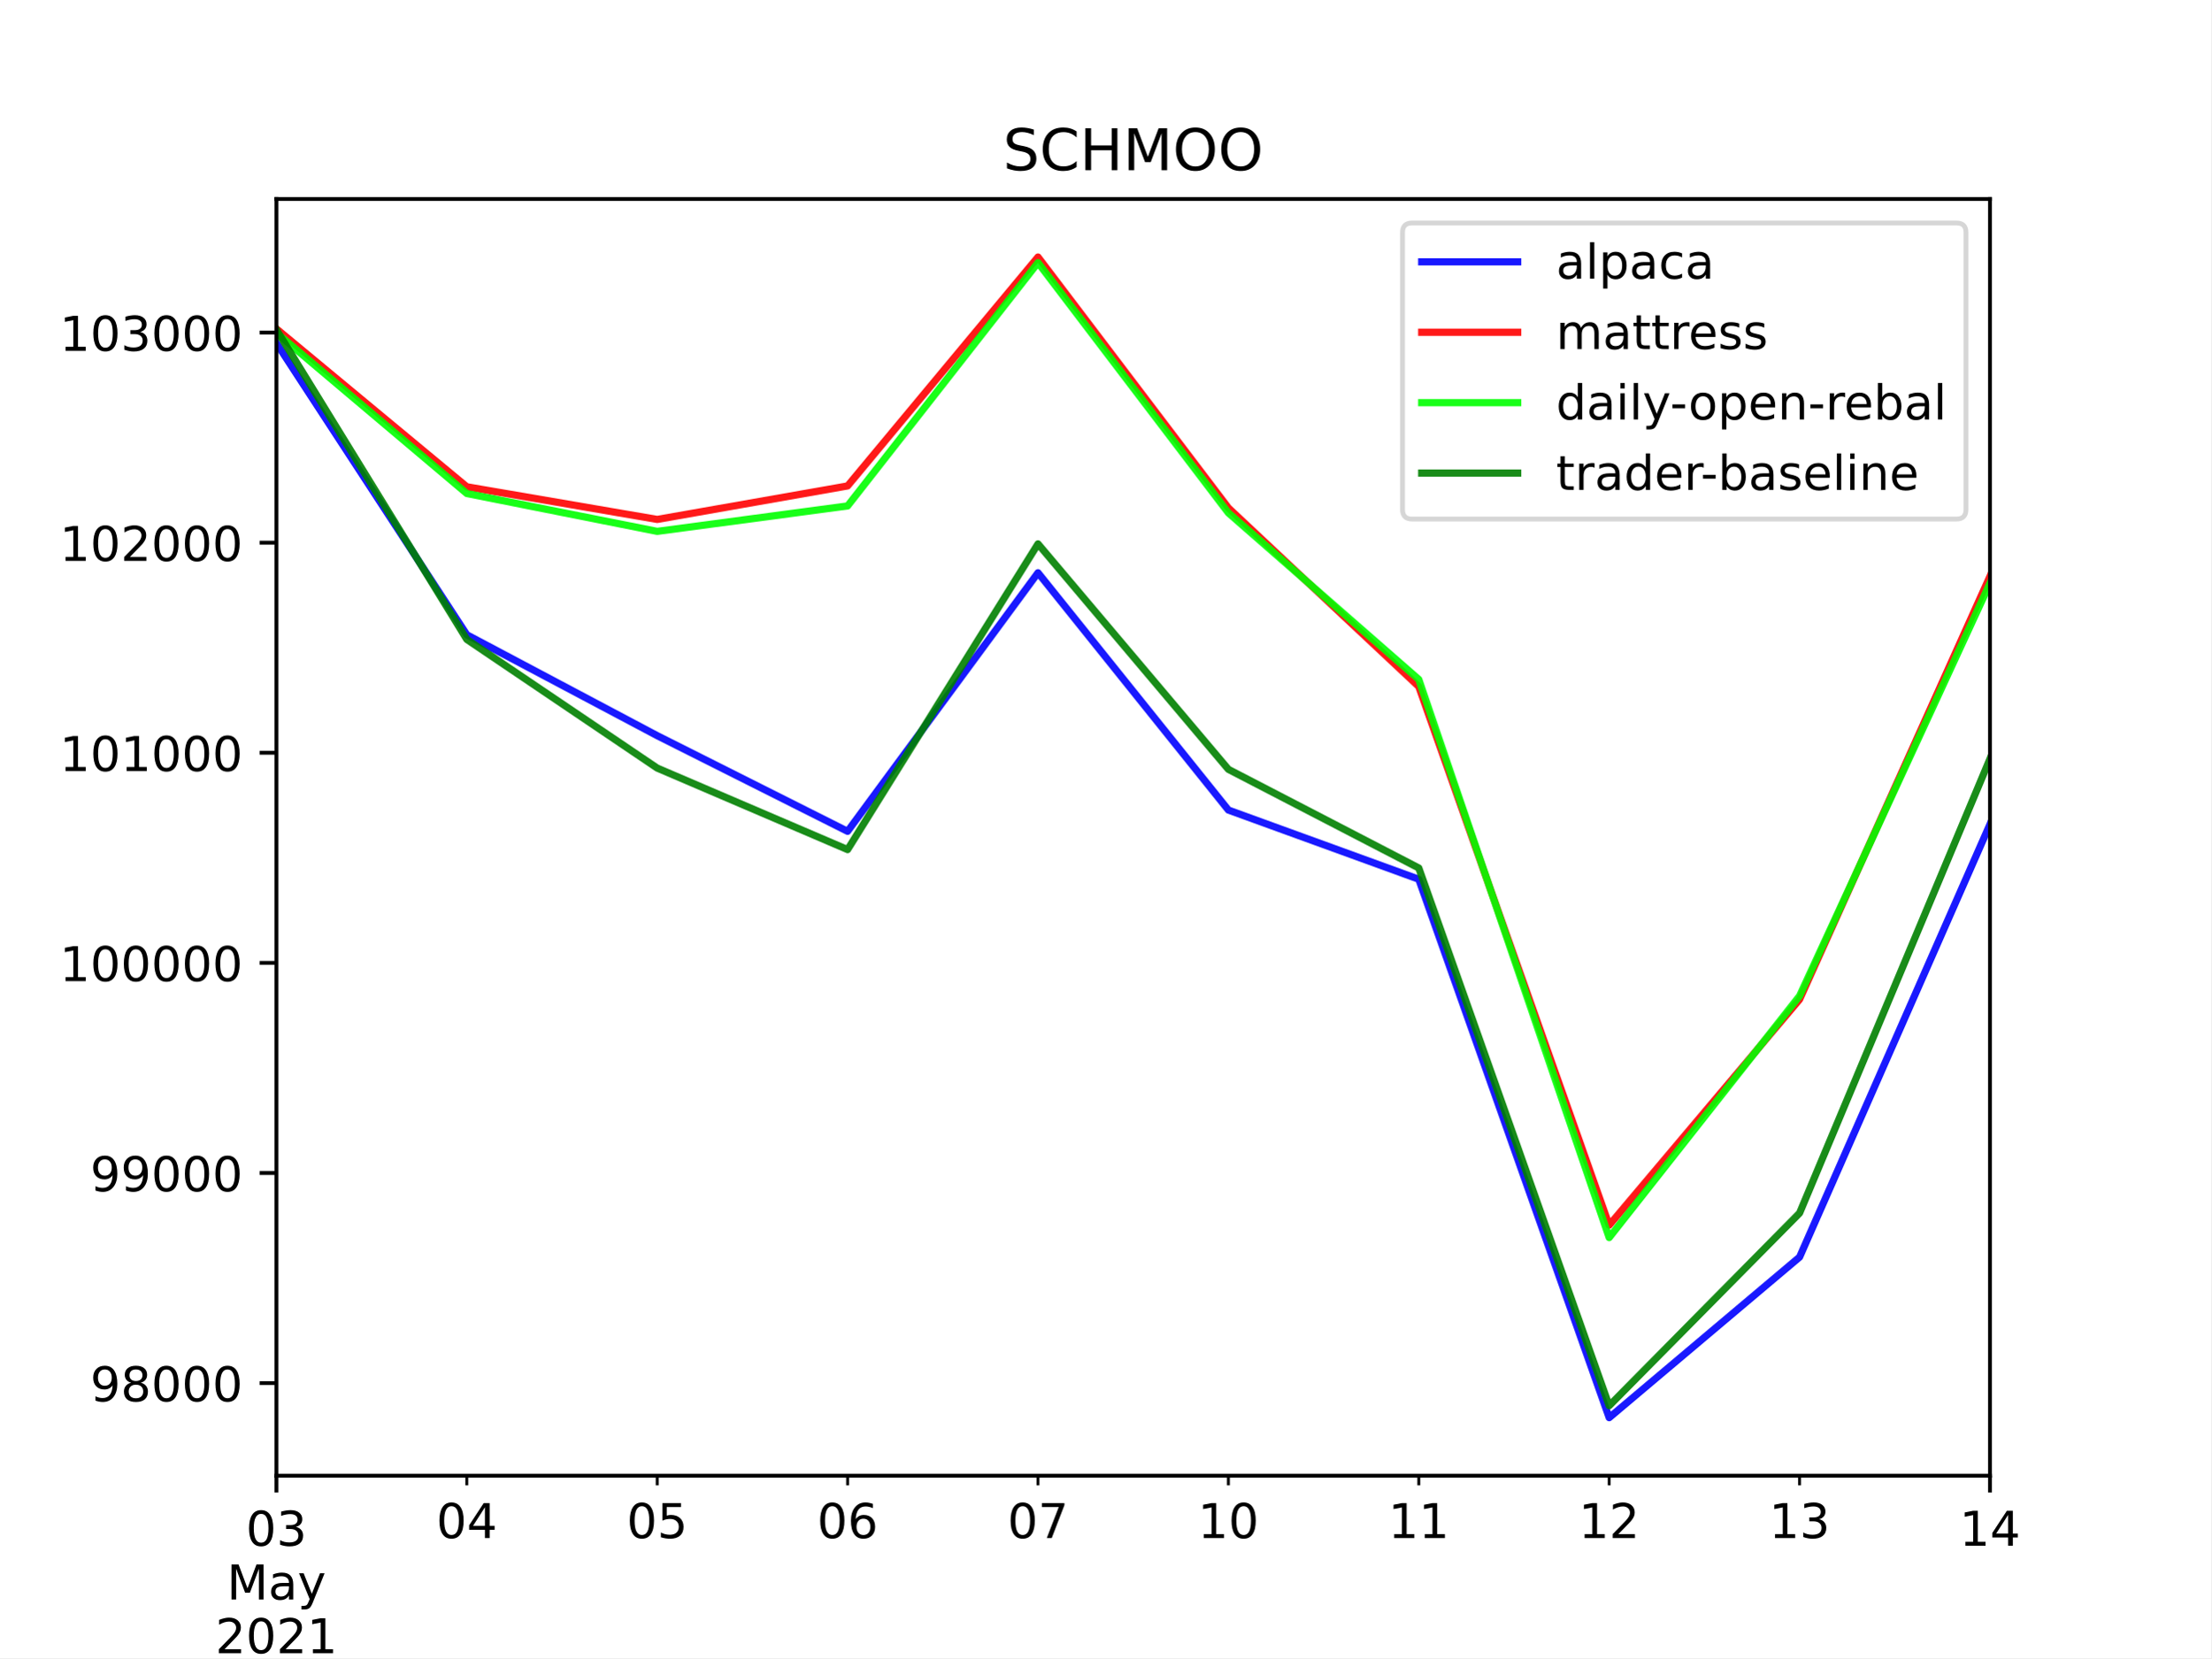
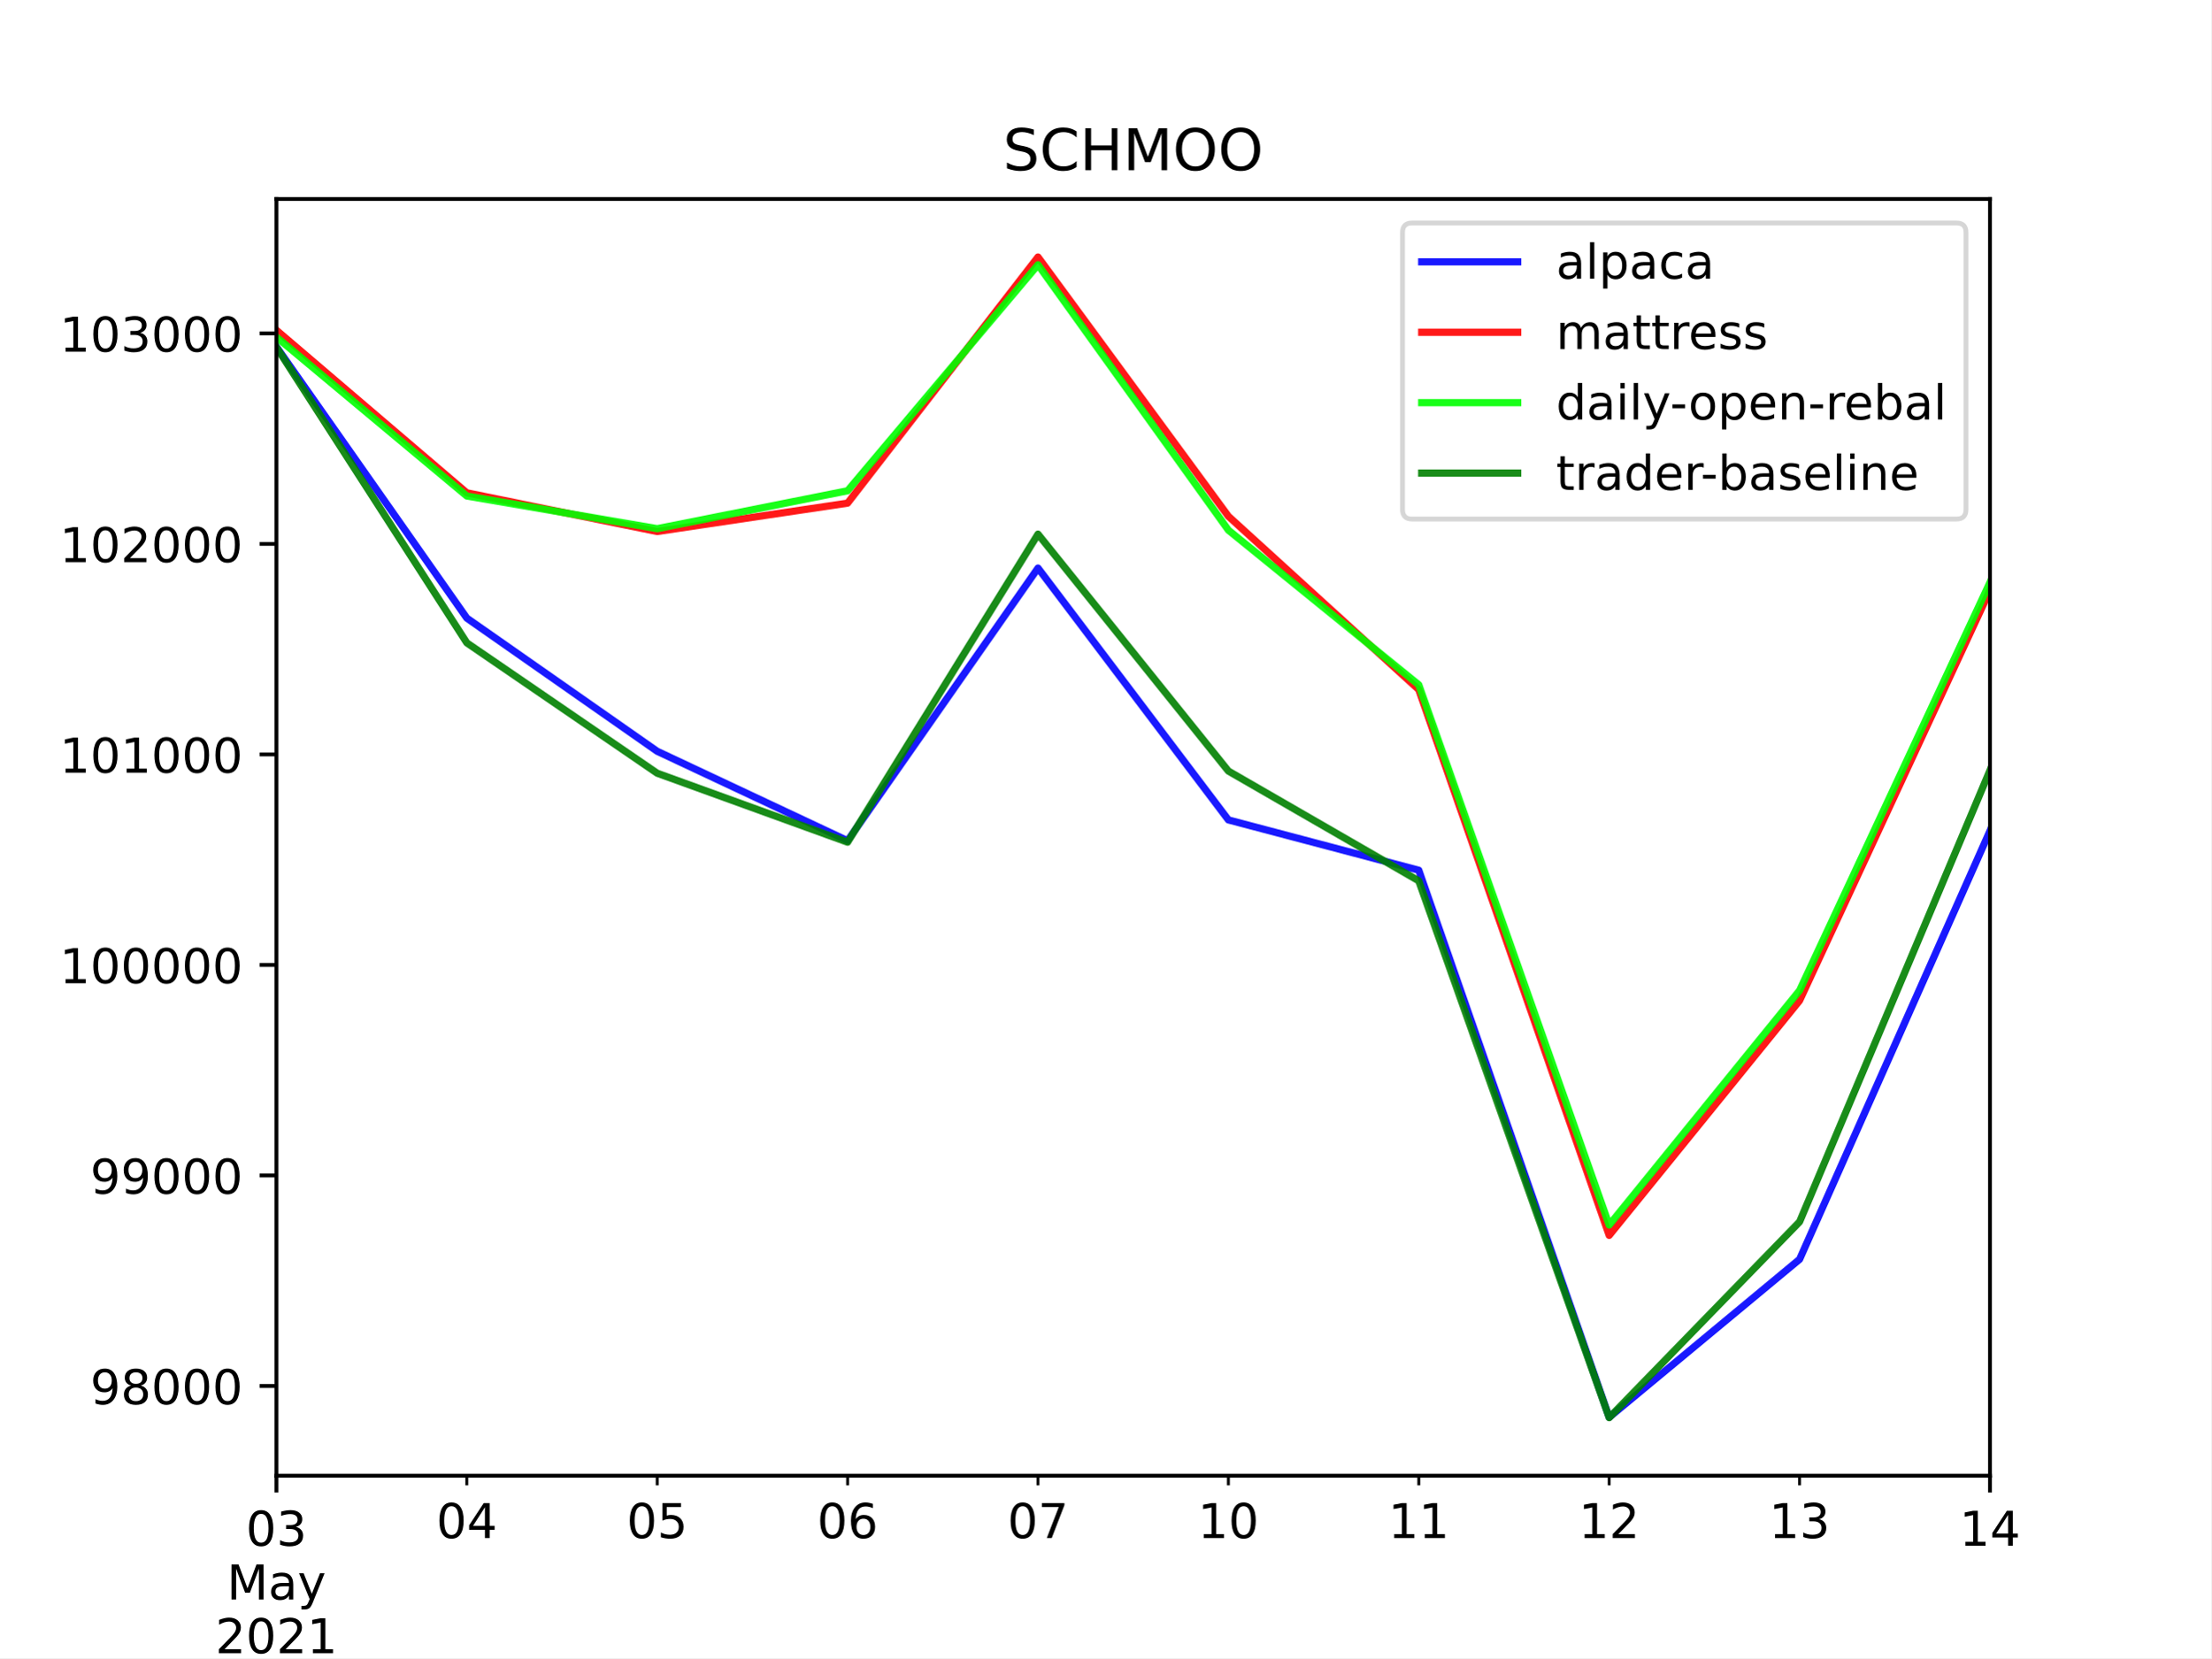
<svg xmlns="http://www.w3.org/2000/svg" xmlns:xlink="http://www.w3.org/1999/xlink" height="345.6pt" version="1.1" viewBox="0 0 460.8 345.6" width="460.8pt">
  <defs>
    <style type="text/css">*{stroke-linecap:butt;stroke-linejoin:round;}</style>
  </defs>
  <g id="figure_1">
    <g id="patch_1">
      <path d="M 0 345.6  L 460.8 345.6  L 460.8 0  L 0 0  z " style="fill:#ffffff;" />
    </g>
    <g id="axes_1">
      <g id="patch_2">
        <path d="M 57.6 307.584  L 414.72 307.584  L 414.72 41.472  L 57.6 41.472  z " style="fill:#ffffff;" />
      </g>
      <g id="matplotlib.axis_1">
        <g id="xtick_1">
          <g id="line2d_1">
            <defs>
-               <path d="M 0 0  L 0 3.5  " id="maf2bbb015e" style="stroke:#000000;stroke-width:0.8;" />
-             </defs>
-             <g>
-               <use style="stroke:#000000;stroke-width:0.8;" x="57.6" xlink:href="#maf2bbb015e" y="307.584" />
+               <path d="M 0 0  L 0 3.5  " id="mf33c299dd8" style="stroke:#000000;stroke-width:0.8;" />
+             </defs>
+             <g>
+               <use style="stroke:#000000;stroke-width:0.8;" x="57.6" xlink:href="#mf33c299dd8" y="307.584" />
            </g>
          </g>
          <g id="text_1">
            <g transform="translate(51.2375 322.1824)scale(0.1 -0.1)">
              <defs>
                <path d="M 2034 4250  Q 1547 4250 1301 3770  Q 1056 3291 1056 2328  Q 1056 1369 1301 889  Q 1547 409 2034 409  Q 2525 409 2770 889  Q 3016 1369 3016 2328  Q 3016 3291 2770 3770  Q 2525 4250 2034 4250  z M 2034 4750  Q 2819 4750 3233 4129  Q 3647 3509 3647 2328  Q 3647 1150 3233 529  Q 2819 -91 2034 -91  Q 1250 -91 836 529  Q 422 1150 422 2328  Q 422 3509 836 4129  Q 1250 4750 2034 4750  z " id="DejaVuSans-30" transform="scale(0.015625)" />
                <path d="M 2597 2516  Q 3050 2419 3304 2112  Q 3559 1806 3559 1356  Q 3559 666 3084 287  Q 2609 -91 1734 -91  Q 1441 -91 1130 -33  Q 819 25 488 141  L 488 750  Q 750 597 1062 519  Q 1375 441 1716 441  Q 2309 441 2620 675  Q 2931 909 2931 1356  Q 2931 1769 2642 2001  Q 2353 2234 1838 2234  L 1294 2234  L 1294 2753  L 1863 2753  Q 2328 2753 2575 2939  Q 2822 3125 2822 3475  Q 2822 3834 2567 4026  Q 2313 4219 1838 4219  Q 1578 4219 1281 4162  Q 984 4106 628 3988  L 628 4550  Q 988 4650 1302 4700  Q 1616 4750 1894 4750  Q 2613 4750 3031 4423  Q 3450 4097 3450 3541  Q 3450 3153 3228 2886  Q 3006 2619 2597 2516  z " id="DejaVuSans-33" transform="scale(0.015625)" />
              </defs>
              <use xlink:href="#DejaVuSans-30" />
              <use x="63.623" xlink:href="#DejaVuSans-33" />
            </g>
            <g transform="translate(47.2625 333.3802)scale(0.1 -0.1)">
              <defs>
                <path d="M 628 4666  L 1569 4666  L 2759 1491  L 3956 4666  L 4897 4666  L 4897 0  L 4281 0  L 4281 4097  L 3078 897  L 2444 897  L 1241 4097  L 1241 0  L 628 0  L 628 4666  z " id="DejaVuSans-4d" transform="scale(0.015625)" />
                <path d="M 2194 1759  Q 1497 1759 1228 1600  Q 959 1441 959 1056  Q 959 750 1161 570  Q 1363 391 1709 391  Q 2188 391 2477 730  Q 2766 1069 2766 1631  L 2766 1759  L 2194 1759  z M 3341 1997  L 3341 0  L 2766 0  L 2766 531  Q 2569 213 2275 61  Q 1981 -91 1556 -91  Q 1019 -91 701 211  Q 384 513 384 1019  Q 384 1609 779 1909  Q 1175 2209 1959 2209  L 2766 2209  L 2766 2266  Q 2766 2663 2505 2880  Q 2244 3097 1772 3097  Q 1472 3097 1187 3025  Q 903 2953 641 2809  L 641 3341  Q 956 3463 1253 3523  Q 1550 3584 1831 3584  Q 2591 3584 2966 3190  Q 3341 2797 3341 1997  z " id="DejaVuSans-61" transform="scale(0.015625)" />
                <path d="M 2059 -325  Q 1816 -950 1584 -1140  Q 1353 -1331 966 -1331  L 506 -1331  L 506 -850  L 844 -850  Q 1081 -850 1212 -737  Q 1344 -625 1503 -206  L 1606 56  L 191 3500  L 800 3500  L 1894 763  L 2988 3500  L 3597 3500  L 2059 -325  z " id="DejaVuSans-79" transform="scale(0.015625)" />
              </defs>
              <use xlink:href="#DejaVuSans-4d" />
              <use x="86.279" xlink:href="#DejaVuSans-61" />
              <use x="147.559" xlink:href="#DejaVuSans-79" />
            </g>
            <g transform="translate(44.875 344.5781)scale(0.1 -0.1)">
              <defs>
                <path d="M 1228 531  L 3431 531  L 3431 0  L 469 0  L 469 531  Q 828 903 1448 1529  Q 2069 2156 2228 2338  Q 2531 2678 2651 2914  Q 2772 3150 2772 3378  Q 2772 3750 2511 3984  Q 2250 4219 1831 4219  Q 1534 4219 1204 4116  Q 875 4013 500 3803  L 500 4441  Q 881 4594 1212 4672  Q 1544 4750 1819 4750  Q 2544 4750 2975 4387  Q 3406 4025 3406 3419  Q 3406 3131 3298 2873  Q 3191 2616 2906 2266  Q 2828 2175 2409 1742  Q 1991 1309 1228 531  z " id="DejaVuSans-32" transform="scale(0.015625)" />
                <path d="M 794 531  L 1825 531  L 1825 4091  L 703 3866  L 703 4441  L 1819 4666  L 2450 4666  L 2450 531  L 3481 531  L 3481 0  L 794 0  L 794 531  z " id="DejaVuSans-31" transform="scale(0.015625)" />
              </defs>
              <use xlink:href="#DejaVuSans-32" />
              <use x="63.623" xlink:href="#DejaVuSans-30" />
              <use x="127.246" xlink:href="#DejaVuSans-32" />
              <use x="190.869" xlink:href="#DejaVuSans-31" />
            </g>
          </g>
        </g>
        <g id="xtick_2">
          <g id="line2d_2">
            <g>
-               <use style="stroke:#000000;stroke-width:0.8;" x="414.72" xlink:href="#maf2bbb015e" y="307.584" />
+               <use style="stroke:#000000;stroke-width:0.8;" x="414.72" xlink:href="#mf33c299dd8" y="307.584" />
            </g>
          </g>
          <g id="text_2">
            <g transform="translate(408.3575 322.1824)scale(0.1 -0.1)">
              <defs>
                <path d="M 2419 4116  L 825 1625  L 2419 1625  L 2419 4116  z M 2253 4666  L 3047 4666  L 3047 1625  L 3713 1625  L 3713 1100  L 3047 1100  L 3047 0  L 2419 0  L 2419 1100  L 313 1100  L 313 1709  L 2253 4666  z " id="DejaVuSans-34" transform="scale(0.015625)" />
              </defs>
              <use xlink:href="#DejaVuSans-31" />
              <use x="63.623" xlink:href="#DejaVuSans-34" />
            </g>
          </g>
        </g>
        <g id="xtick_3">
          <g id="line2d_3">
            <defs>
-               <path d="M 0 0  L 0 2  " id="m13e9497554" style="stroke:#000000;stroke-width:0.6;" />
-             </defs>
-             <g>
-               <use style="stroke:#000000;stroke-width:0.6;" x="97.28" xlink:href="#m13e9497554" y="307.584" />
+               <path d="M 0 0  L 0 2  " id="mf032231413" style="stroke:#000000;stroke-width:0.6;" />
+             </defs>
+             <g>
+               <use style="stroke:#000000;stroke-width:0.6;" x="97.28" xlink:href="#mf032231413" y="307.584" />
            </g>
          </g>
          <g id="text_3">
            <g transform="translate(90.9175 320.5824)scale(0.1 -0.1)">
              <use xlink:href="#DejaVuSans-30" />
              <use x="63.623" xlink:href="#DejaVuSans-34" />
            </g>
          </g>
        </g>
        <g id="xtick_4">
          <g id="line2d_4">
            <g>
-               <use style="stroke:#000000;stroke-width:0.6;" x="136.96" xlink:href="#m13e9497554" y="307.584" />
+               <use style="stroke:#000000;stroke-width:0.6;" x="136.96" xlink:href="#mf032231413" y="307.584" />
            </g>
          </g>
          <g id="text_4">
            <g transform="translate(130.5975 320.5824)scale(0.1 -0.1)">
              <defs>
                <path d="M 691 4666  L 3169 4666  L 3169 4134  L 1269 4134  L 1269 2991  Q 1406 3038 1543 3061  Q 1681 3084 1819 3084  Q 2600 3084 3056 2656  Q 3513 2228 3513 1497  Q 3513 744 3044 326  Q 2575 -91 1722 -91  Q 1428 -91 1123 -41  Q 819 9 494 109  L 494 744  Q 775 591 1075 516  Q 1375 441 1709 441  Q 2250 441 2565 725  Q 2881 1009 2881 1497  Q 2881 1984 2565 2268  Q 2250 2553 1709 2553  Q 1456 2553 1204 2497  Q 953 2441 691 2322  L 691 4666  z " id="DejaVuSans-35" transform="scale(0.015625)" />
              </defs>
              <use xlink:href="#DejaVuSans-30" />
              <use x="63.623" xlink:href="#DejaVuSans-35" />
            </g>
          </g>
        </g>
        <g id="xtick_5">
          <g id="line2d_5">
            <g>
-               <use style="stroke:#000000;stroke-width:0.6;" x="176.64" xlink:href="#m13e9497554" y="307.584" />
+               <use style="stroke:#000000;stroke-width:0.6;" x="176.64" xlink:href="#mf032231413" y="307.584" />
            </g>
          </g>
          <g id="text_5">
            <g transform="translate(170.2775 320.5824)scale(0.1 -0.1)">
              <defs>
                <path d="M 2113 2584  Q 1688 2584 1439 2293  Q 1191 2003 1191 1497  Q 1191 994 1439 701  Q 1688 409 2113 409  Q 2538 409 2786 701  Q 3034 994 3034 1497  Q 3034 2003 2786 2293  Q 2538 2584 2113 2584  z M 3366 4563  L 3366 3988  Q 3128 4100 2886 4159  Q 2644 4219 2406 4219  Q 1781 4219 1451 3797  Q 1122 3375 1075 2522  Q 1259 2794 1537 2939  Q 1816 3084 2150 3084  Q 2853 3084 3261 2657  Q 3669 2231 3669 1497  Q 3669 778 3244 343  Q 2819 -91 2113 -91  Q 1303 -91 875 529  Q 447 1150 447 2328  Q 447 3434 972 4092  Q 1497 4750 2381 4750  Q 2619 4750 2861 4703  Q 3103 4656 3366 4563  z " id="DejaVuSans-36" transform="scale(0.015625)" />
              </defs>
              <use xlink:href="#DejaVuSans-30" />
              <use x="63.623" xlink:href="#DejaVuSans-36" />
            </g>
          </g>
        </g>
        <g id="xtick_6">
          <g id="line2d_6">
            <g>
-               <use style="stroke:#000000;stroke-width:0.6;" x="216.32" xlink:href="#m13e9497554" y="307.584" />
+               <use style="stroke:#000000;stroke-width:0.6;" x="216.32" xlink:href="#mf032231413" y="307.584" />
            </g>
          </g>
          <g id="text_6">
            <g transform="translate(209.9575 320.5824)scale(0.1 -0.1)">
              <defs>
                <path d="M 525 4666  L 3525 4666  L 3525 4397  L 1831 0  L 1172 0  L 2766 4134  L 525 4134  L 525 4666  z " id="DejaVuSans-37" transform="scale(0.015625)" />
              </defs>
              <use xlink:href="#DejaVuSans-30" />
              <use x="63.623" xlink:href="#DejaVuSans-37" />
            </g>
          </g>
        </g>
        <g id="xtick_7">
          <g id="line2d_7">
            <g>
-               <use style="stroke:#000000;stroke-width:0.6;" x="256" xlink:href="#m13e9497554" y="307.584" />
+               <use style="stroke:#000000;stroke-width:0.6;" x="256" xlink:href="#mf032231413" y="307.584" />
            </g>
          </g>
          <g id="text_7">
            <g transform="translate(249.6375 320.5824)scale(0.1 -0.1)">
              <use xlink:href="#DejaVuSans-31" />
              <use x="63.623" xlink:href="#DejaVuSans-30" />
            </g>
          </g>
        </g>
        <g id="xtick_8">
          <g id="line2d_8">
            <g>
-               <use style="stroke:#000000;stroke-width:0.6;" x="295.68" xlink:href="#m13e9497554" y="307.584" />
+               <use style="stroke:#000000;stroke-width:0.6;" x="295.68" xlink:href="#mf032231413" y="307.584" />
            </g>
          </g>
          <g id="text_8">
            <g transform="translate(289.3175 320.5824)scale(0.1 -0.1)">
              <use xlink:href="#DejaVuSans-31" />
              <use x="63.623" xlink:href="#DejaVuSans-31" />
            </g>
          </g>
        </g>
        <g id="xtick_9">
          <g id="line2d_9">
            <g>
-               <use style="stroke:#000000;stroke-width:0.6;" x="335.36" xlink:href="#m13e9497554" y="307.584" />
+               <use style="stroke:#000000;stroke-width:0.6;" x="335.36" xlink:href="#mf032231413" y="307.584" />
            </g>
          </g>
          <g id="text_9">
            <g transform="translate(328.9975 320.5824)scale(0.1 -0.1)">
              <use xlink:href="#DejaVuSans-31" />
              <use x="63.623" xlink:href="#DejaVuSans-32" />
            </g>
          </g>
        </g>
        <g id="xtick_10">
          <g id="line2d_10">
            <g>
-               <use style="stroke:#000000;stroke-width:0.6;" x="375.04" xlink:href="#m13e9497554" y="307.584" />
+               <use style="stroke:#000000;stroke-width:0.6;" x="375.04" xlink:href="#mf032231413" y="307.584" />
            </g>
          </g>
          <g id="text_10">
            <g transform="translate(368.6775 320.5824)scale(0.1 -0.1)">
              <use xlink:href="#DejaVuSans-31" />
              <use x="63.623" xlink:href="#DejaVuSans-33" />
            </g>
          </g>
        </g>
        <g id="text_11">
          <g transform="translate(224.885 358.2562)scale(0.1 -0.1)">
            <defs>
              <path d="M 2906 2969  L 2906 4863  L 3481 4863  L 3481 0  L 2906 0  L 2906 525  Q 2725 213 2448 61  Q 2172 -91 1784 -91  Q 1150 -91 751 415  Q 353 922 353 1747  Q 353 2572 751 3078  Q 1150 3584 1784 3584  Q 2172 3584 2448 3432  Q 2725 3281 2906 2969  z M 947 1747  Q 947 1113 1208 752  Q 1469 391 1925 391  Q 2381 391 2643 752  Q 2906 1113 2906 1747  Q 2906 2381 2643 2742  Q 2381 3103 1925 3103  Q 1469 3103 1208 2742  Q 947 2381 947 1747  z " id="DejaVuSans-64" transform="scale(0.015625)" />
              <path d="M 1172 4494  L 1172 3500  L 2356 3500  L 2356 3053  L 1172 3053  L 1172 1153  Q 1172 725 1289 603  Q 1406 481 1766 481  L 2356 481  L 2356 0  L 1766 0  Q 1100 0 847 248  Q 594 497 594 1153  L 594 3053  L 172 3053  L 172 3500  L 594 3500  L 594 4494  L 1172 4494  z " id="DejaVuSans-74" transform="scale(0.015625)" />
              <path d="M 3597 1894  L 3597 1613  L 953 1613  Q 991 1019 1311 708  Q 1631 397 2203 397  Q 2534 397 2845 478  Q 3156 559 3463 722  L 3463 178  Q 3153 47 2828 -22  Q 2503 -91 2169 -91  Q 1331 -91 842 396  Q 353 884 353 1716  Q 353 2575 817 3079  Q 1281 3584 2069 3584  Q 2775 3584 3186 3129  Q 3597 2675 3597 1894  z M 3022 2063  Q 3016 2534 2758 2815  Q 2500 3097 2075 3097  Q 1594 3097 1305 2825  Q 1016 2553 972 2059  L 3022 2063  z " id="DejaVuSans-65" transform="scale(0.015625)" />
            </defs>
            <use xlink:href="#DejaVuSans-64" />
            <use x="63.477" xlink:href="#DejaVuSans-61" />
            <use x="124.756" xlink:href="#DejaVuSans-74" />
            <use x="163.965" xlink:href="#DejaVuSans-65" />
          </g>
        </g>
      </g>
      <g id="matplotlib.axis_2">
        <g id="ytick_1">
          <g id="line2d_11">
            <defs>
-               <path d="M 0 0  L -3.5 0  " id="m881ac375a2" style="stroke:#000000;stroke-width:0.8;" />
-             </defs>
-             <g>
-               <use style="stroke:#000000;stroke-width:0.8;" x="57.6" xlink:href="#m881ac375a2" y="288.287" />
+               <path d="M 0 0  L -3.5 0  " id="m37cf8584f9" style="stroke:#000000;stroke-width:0.8;" />
+             </defs>
+             <g>
+               <use style="stroke:#000000;stroke-width:0.8;" x="57.6" xlink:href="#m37cf8584f9" y="288.882" />
            </g>
          </g>
          <g id="text_12">
-             <g transform="translate(18.7875 292.0862)scale(0.1 -0.1)">
+             <g transform="translate(18.7875 292.6817)scale(0.1 -0.1)">
              <defs>
                <path d="M 703 97  L 703 672  Q 941 559 1184 500  Q 1428 441 1663 441  Q 2288 441 2617 861  Q 2947 1281 2994 2138  Q 2813 1869 2534 1725  Q 2256 1581 1919 1581  Q 1219 1581 811 2004  Q 403 2428 403 3163  Q 403 3881 828 4315  Q 1253 4750 1959 4750  Q 2769 4750 3195 4129  Q 3622 3509 3622 2328  Q 3622 1225 3098 567  Q 2575 -91 1691 -91  Q 1453 -91 1209 -44  Q 966 3 703 97  z M 1959 2075  Q 2384 2075 2632 2365  Q 2881 2656 2881 3163  Q 2881 3666 2632 3958  Q 2384 4250 1959 4250  Q 1534 4250 1286 3958  Q 1038 3666 1038 3163  Q 1038 2656 1286 2365  Q 1534 2075 1959 2075  z " id="DejaVuSans-39" transform="scale(0.015625)" />
                <path d="M 2034 2216  Q 1584 2216 1326 1975  Q 1069 1734 1069 1313  Q 1069 891 1326 650  Q 1584 409 2034 409  Q 2484 409 2743 651  Q 3003 894 3003 1313  Q 3003 1734 2745 1975  Q 2488 2216 2034 2216  z M 1403 2484  Q 997 2584 770 2862  Q 544 3141 544 3541  Q 544 4100 942 4425  Q 1341 4750 2034 4750  Q 2731 4750 3128 4425  Q 3525 4100 3525 3541  Q 3525 3141 3298 2862  Q 3072 2584 2669 2484  Q 3125 2378 3379 2068  Q 3634 1759 3634 1313  Q 3634 634 3220 271  Q 2806 -91 2034 -91  Q 1263 -91 848 271  Q 434 634 434 1313  Q 434 1759 690 2068  Q 947 2378 1403 2484  z M 1172 3481  Q 1172 3119 1398 2916  Q 1625 2713 2034 2713  Q 2441 2713 2670 2916  Q 2900 3119 2900 3481  Q 2900 3844 2670 4047  Q 2441 4250 2034 4250  Q 1625 4250 1398 4047  Q 1172 3844 1172 3481  z " id="DejaVuSans-38" transform="scale(0.015625)" />
              </defs>
              <use xlink:href="#DejaVuSans-39" />
              <use x="63.623" xlink:href="#DejaVuSans-38" />
              <use x="127.246" xlink:href="#DejaVuSans-30" />
              <use x="190.869" xlink:href="#DejaVuSans-30" />
              <use x="254.492" xlink:href="#DejaVuSans-30" />
            </g>
          </g>
        </g>
        <g id="ytick_2">
          <g id="line2d_12">
            <g>
-               <use style="stroke:#000000;stroke-width:0.8;" x="57.6" xlink:href="#m881ac375a2" y="244.492" />
+               <use style="stroke:#000000;stroke-width:0.8;" x="57.6" xlink:href="#m37cf8584f9" y="245.003" />
            </g>
          </g>
          <g id="text_13">
-             <g transform="translate(18.7875 248.2915)scale(0.1 -0.1)">
+             <g transform="translate(18.7875 248.8023)scale(0.1 -0.1)">
              <use xlink:href="#DejaVuSans-39" />
              <use x="63.623" xlink:href="#DejaVuSans-39" />
              <use x="127.246" xlink:href="#DejaVuSans-30" />
              <use x="190.869" xlink:href="#DejaVuSans-30" />
              <use x="254.492" xlink:href="#DejaVuSans-30" />
            </g>
          </g>
        </g>
        <g id="ytick_3">
          <g id="line2d_13">
            <g>
-               <use style="stroke:#000000;stroke-width:0.8;" x="57.6" xlink:href="#m881ac375a2" y="200.698" />
+               <use style="stroke:#000000;stroke-width:0.8;" x="57.6" xlink:href="#m37cf8584f9" y="201.124" />
            </g>
          </g>
          <g id="text_14">
-             <g transform="translate(12.425 204.4969)scale(0.1 -0.1)">
+             <g transform="translate(12.425 204.9228)scale(0.1 -0.1)">
              <use xlink:href="#DejaVuSans-31" />
              <use x="63.623" xlink:href="#DejaVuSans-30" />
              <use x="127.246" xlink:href="#DejaVuSans-30" />
              <use x="190.869" xlink:href="#DejaVuSans-30" />
              <use x="254.492" xlink:href="#DejaVuSans-30" />
              <use x="318.115" xlink:href="#DejaVuSans-30" />
            </g>
          </g>
        </g>
        <g id="ytick_4">
          <g id="line2d_14">
            <g>
-               <use style="stroke:#000000;stroke-width:0.8;" x="57.6" xlink:href="#m881ac375a2" y="156.903" />
+               <use style="stroke:#000000;stroke-width:0.8;" x="57.6" xlink:href="#m37cf8584f9" y="157.244" />
            </g>
          </g>
          <g id="text_15">
-             <g transform="translate(12.425 160.7022)scale(0.1 -0.1)">
+             <g transform="translate(12.425 161.0434)scale(0.1 -0.1)">
              <use xlink:href="#DejaVuSans-31" />
              <use x="63.623" xlink:href="#DejaVuSans-30" />
              <use x="127.246" xlink:href="#DejaVuSans-31" />
              <use x="190.869" xlink:href="#DejaVuSans-30" />
              <use x="254.492" xlink:href="#DejaVuSans-30" />
              <use x="318.115" xlink:href="#DejaVuSans-30" />
            </g>
          </g>
        </g>
        <g id="ytick_5">
          <g id="line2d_15">
            <g>
-               <use style="stroke:#000000;stroke-width:0.8;" x="57.6" xlink:href="#m881ac375a2" y="113.108" />
+               <use style="stroke:#000000;stroke-width:0.8;" x="57.6" xlink:href="#m37cf8584f9" y="113.365" />
            </g>
          </g>
          <g id="text_16">
-             <g transform="translate(12.425 116.9076)scale(0.1 -0.1)">
+             <g transform="translate(12.425 117.1639)scale(0.1 -0.1)">
              <use xlink:href="#DejaVuSans-31" />
              <use x="63.623" xlink:href="#DejaVuSans-30" />
              <use x="127.246" xlink:href="#DejaVuSans-32" />
              <use x="190.869" xlink:href="#DejaVuSans-30" />
              <use x="254.492" xlink:href="#DejaVuSans-30" />
              <use x="318.115" xlink:href="#DejaVuSans-30" />
            </g>
          </g>
        </g>
        <g id="ytick_6">
          <g id="line2d_16">
            <g>
-               <use style="stroke:#000000;stroke-width:0.8;" x="57.6" xlink:href="#m881ac375a2" y="69.314" />
+               <use style="stroke:#000000;stroke-width:0.8;" x="57.6" xlink:href="#m37cf8584f9" y="69.485" />
            </g>
          </g>
          <g id="text_17">
-             <g transform="translate(12.425 73.11294)scale(0.1 -0.1)">
+             <g transform="translate(12.425 73.2845)scale(0.1 -0.1)">
              <use xlink:href="#DejaVuSans-31" />
              <use x="63.623" xlink:href="#DejaVuSans-30" />
              <use x="127.246" xlink:href="#DejaVuSans-33" />
              <use x="190.869" xlink:href="#DejaVuSans-30" />
              <use x="254.492" xlink:href="#DejaVuSans-30" />
              <use x="318.115" xlink:href="#DejaVuSans-30" />
            </g>
          </g>
        </g>
      </g>
      <g id="line2d_17">
-         <path clip-path="url(#p6e92c9f55b)" d="M 57.6 71.513  L 97.28 132.299  L 136.96 153.334  L 176.64 173.273  L 216.32 119.377  L 256 168.841  L 295.68 183.26  L 335.36 295.488  L 375.04 262.019  L 414.72 171.808  " style="fill:none;stroke:#0000ff;stroke-linecap:square;stroke-opacity:0.9;stroke-width:1.5;" />
+         <path clip-path="url(#p03900409f8)" d="M 57.6 72.283  L 97.28 128.832  L 136.96 156.587  L 176.64 175.228  L 216.32 118.398  L 256 170.895  L 295.68 181.383  L 335.36 295.416  L 375.04 262.481  L 414.72 173.178  " style="fill:none;stroke:#0000ff;stroke-linecap:square;stroke-opacity:0.9;stroke-width:1.5;" />
      </g>
      <g id="line2d_18">
-         <path clip-path="url(#p6e92c9f55b)" d="M 57.6 68.528  L 97.28 101.454  L 136.96 108.264  L 176.64 101.28  L 216.32 53.568  L 256 105.865  L 295.68 143.099  L 335.36 255.372  L 375.04 208.313  L 414.72 120.113  " style="fill:none;stroke:#ff0000;stroke-linecap:square;stroke-opacity:0.9;stroke-width:1.5;" />
+         <path clip-path="url(#p03900409f8)" d="M 57.6 68.822  L 97.28 102.711  L 136.96 110.783  L 176.64 104.867  L 216.32 53.568  L 256 107.606  L 295.68 143.738  L 335.36 257.493  L 375.04 208.556  L 414.72 123.037  " style="fill:none;stroke:#ff0000;stroke-linecap:square;stroke-opacity:0.9;stroke-width:1.5;" />
      </g>
      <g id="line2d_19">
-         <path clip-path="url(#p6e92c9f55b)" d="M 57.6 69.358  L 97.28 102.858  L 136.96 110.751  L 176.64 105.45  L 216.32 54.744  L 256 106.901  L 295.68 141.615  L 335.36 257.958  L 375.04 207.584  L 414.72 121.569  " style="fill:none;stroke:#00ff00;stroke-linecap:square;stroke-opacity:0.9;stroke-width:1.5;" />
+         <path clip-path="url(#p03900409f8)" d="M 57.6 70.253  L 97.28 103.382  L 136.96 110.185  L 176.64 102.288  L 216.32 55.184  L 256 110.5  L 295.68 142.736  L 335.36 255.337  L 375.04 206.449  L 414.72 121.392  " style="fill:none;stroke:#00ff00;stroke-linecap:square;stroke-opacity:0.9;stroke-width:1.5;" />
      </g>
      <g id="line2d_20">
-         <path clip-path="url(#p6e92c9f55b)" d="M 57.6 68.718  L 97.28 133.274  L 136.96 160.088  L 176.64 177.082  L 216.32 113.359  L 256 160.353  L 295.68 180.919  L 335.36 293  L 375.04 252.843  L 414.72 158.159  " style="fill:none;stroke:#008000;stroke-linecap:square;stroke-opacity:0.9;stroke-width:1.5;" />
+         <path clip-path="url(#p03900409f8)" d="M 57.6 72.359  L 97.28 133.986  L 136.96 161.162  L 176.64 175.539  L 216.32 111.329  L 256 160.713  L 295.68 183.598  L 335.36 295.488  L 375.04 254.664  L 414.72 160.567  " style="fill:none;stroke:#008000;stroke-linecap:square;stroke-opacity:0.9;stroke-width:1.5;" />
      </g>
      <g id="patch_3">
        <path d="M 57.6 307.584  L 57.6 41.472  " style="fill:none;stroke:#000000;stroke-linecap:square;stroke-linejoin:miter;stroke-width:0.8;" />
      </g>
      <g id="patch_4">
        <path d="M 414.72 307.584  L 414.72 41.472  " style="fill:none;stroke:#000000;stroke-linecap:square;stroke-linejoin:miter;stroke-width:0.8;" />
      </g>
      <g id="patch_5">
        <path d="M 57.6 307.584  L 414.72 307.584  " style="fill:none;stroke:#000000;stroke-linecap:square;stroke-linejoin:miter;stroke-width:0.8;" />
      </g>
      <g id="patch_6">
        <path d="M 57.6 41.472  L 414.72 41.472  " style="fill:none;stroke:#000000;stroke-linecap:square;stroke-linejoin:miter;stroke-width:0.8;" />
      </g>
      <g id="text_18">
        <g transform="translate(209.0259 35.472)scale(0.12 -0.12)">
          <defs>
            <path d="M 3425 4513  L 3425 3897  Q 3066 4069 2747 4153  Q 2428 4238 2131 4238  Q 1616 4238 1336 4038  Q 1056 3838 1056 3469  Q 1056 3159 1242 3001  Q 1428 2844 1947 2747  L 2328 2669  Q 3034 2534 3370 2195  Q 3706 1856 3706 1288  Q 3706 609 3251 259  Q 2797 -91 1919 -91  Q 1588 -91 1214 -16  Q 841 59 441 206  L 441 856  Q 825 641 1194 531  Q 1563 422 1919 422  Q 2459 422 2753 634  Q 3047 847 3047 1241  Q 3047 1584 2836 1778  Q 2625 1972 2144 2069  L 1759 2144  Q 1053 2284 737 2584  Q 422 2884 422 3419  Q 422 4038 858 4394  Q 1294 4750 2059 4750  Q 2388 4750 2728 4690  Q 3069 4631 3425 4513  z " id="DejaVuSans-53" transform="scale(0.015625)" />
            <path d="M 4122 4306  L 4122 3641  Q 3803 3938 3442 4084  Q 3081 4231 2675 4231  Q 1875 4231 1450 3742  Q 1025 3253 1025 2328  Q 1025 1406 1450 917  Q 1875 428 2675 428  Q 3081 428 3442 575  Q 3803 722 4122 1019  L 4122 359  Q 3791 134 3420 21  Q 3050 -91 2638 -91  Q 1578 -91 968 557  Q 359 1206 359 2328  Q 359 3453 968 4101  Q 1578 4750 2638 4750  Q 3056 4750 3426 4639  Q 3797 4528 4122 4306  z " id="DejaVuSans-43" transform="scale(0.015625)" />
            <path d="M 628 4666  L 1259 4666  L 1259 2753  L 3553 2753  L 3553 4666  L 4184 4666  L 4184 0  L 3553 0  L 3553 2222  L 1259 2222  L 1259 0  L 628 0  L 628 4666  z " id="DejaVuSans-48" transform="scale(0.015625)" />
            <path d="M 2522 4238  Q 1834 4238 1429 3725  Q 1025 3213 1025 2328  Q 1025 1447 1429 934  Q 1834 422 2522 422  Q 3209 422 3611 934  Q 4013 1447 4013 2328  Q 4013 3213 3611 3725  Q 3209 4238 2522 4238  z M 2522 4750  Q 3503 4750 4090 4092  Q 4678 3434 4678 2328  Q 4678 1225 4090 567  Q 3503 -91 2522 -91  Q 1538 -91 948 565  Q 359 1222 359 2328  Q 359 3434 948 4092  Q 1538 4750 2522 4750  z " id="DejaVuSans-4f" transform="scale(0.015625)" />
          </defs>
          <use xlink:href="#DejaVuSans-53" />
          <use x="63.477" xlink:href="#DejaVuSans-43" />
          <use x="133.301" xlink:href="#DejaVuSans-48" />
          <use x="208.496" xlink:href="#DejaVuSans-4d" />
          <use x="294.775" xlink:href="#DejaVuSans-4f" />
          <use x="373.486" xlink:href="#DejaVuSans-4f" />
        </g>
      </g>
      <g id="legend_1">
        <g id="patch_7">
          <path d="M 294.289 108.184  L 407.72 108.184  Q 409.72 108.184 409.72 106.184  L 409.72 48.472  Q 409.72 46.472 407.72 46.472  L 294.289 46.472  Q 292.289 46.472 292.289 48.472  L 292.289 106.184  Q 292.289 108.184 294.289 108.184  z " style="fill:#ffffff;opacity:0.8;stroke:#cccccc;stroke-linejoin:miter;" />
        </g>
        <g id="line2d_21">
          <path d="M 296.289 54.57  L 316.289 54.57  " style="fill:none;stroke:#0000ff;stroke-linecap:square;stroke-opacity:0.9;stroke-width:1.5;" />
        </g>
        <g id="line2d_22" />
        <g id="text_19">
          <g transform="translate(324.2887 58.07044)scale(0.1 -0.1)">
            <defs>
              <path d="M 603 4863  L 1178 4863  L 1178 0  L 603 0  L 603 4863  z " id="DejaVuSans-6c" transform="scale(0.015625)" />
              <path d="M 1159 525  L 1159 -1331  L 581 -1331  L 581 3500  L 1159 3500  L 1159 2969  Q 1341 3281 1617 3432  Q 1894 3584 2278 3584  Q 2916 3584 3314 3078  Q 3713 2572 3713 1747  Q 3713 922 3314 415  Q 2916 -91 2278 -91  Q 1894 -91 1617 61  Q 1341 213 1159 525  z M 3116 1747  Q 3116 2381 2855 2742  Q 2594 3103 2138 3103  Q 1681 3103 1420 2742  Q 1159 2381 1159 1747  Q 1159 1113 1420 752  Q 1681 391 2138 391  Q 2594 391 2855 752  Q 3116 1113 3116 1747  z " id="DejaVuSans-70" transform="scale(0.015625)" />
              <path d="M 3122 3366  L 3122 2828  Q 2878 2963 2633 3030  Q 2388 3097 2138 3097  Q 1578 3097 1268 2742  Q 959 2388 959 1747  Q 959 1106 1268 751  Q 1578 397 2138 397  Q 2388 397 2633 464  Q 2878 531 3122 666  L 3122 134  Q 2881 22 2623 -34  Q 2366 -91 2075 -91  Q 1284 -91 818 406  Q 353 903 353 1747  Q 353 2603 823 3093  Q 1294 3584 2113 3584  Q 2378 3584 2631 3529  Q 2884 3475 3122 3366  z " id="DejaVuSans-63" transform="scale(0.015625)" />
            </defs>
            <use xlink:href="#DejaVuSans-61" />
            <use x="61.279" xlink:href="#DejaVuSans-6c" />
            <use x="89.062" xlink:href="#DejaVuSans-70" />
            <use x="152.539" xlink:href="#DejaVuSans-61" />
            <use x="213.818" xlink:href="#DejaVuSans-63" />
            <use x="268.799" xlink:href="#DejaVuSans-61" />
          </g>
        </g>
        <g id="line2d_23">
          <path d="M 296.289 69.249  L 316.289 69.249  " style="fill:none;stroke:#ff0000;stroke-linecap:square;stroke-opacity:0.9;stroke-width:1.5;" />
        </g>
        <g id="line2d_24" />
        <g id="text_20">
          <g transform="translate(324.2887 72.74856)scale(0.1 -0.1)">
            <defs>
              <path d="M 3328 2828  Q 3544 3216 3844 3400  Q 4144 3584 4550 3584  Q 5097 3584 5394 3201  Q 5691 2819 5691 2113  L 5691 0  L 5113 0  L 5113 2094  Q 5113 2597 4934 2840  Q 4756 3084 4391 3084  Q 3944 3084 3684 2787  Q 3425 2491 3425 1978  L 3425 0  L 2847 0  L 2847 2094  Q 2847 2600 2669 2842  Q 2491 3084 2119 3084  Q 1678 3084 1418 2786  Q 1159 2488 1159 1978  L 1159 0  L 581 0  L 581 3500  L 1159 3500  L 1159 2956  Q 1356 3278 1631 3431  Q 1906 3584 2284 3584  Q 2666 3584 2933 3390  Q 3200 3197 3328 2828  z " id="DejaVuSans-6d" transform="scale(0.015625)" />
              <path d="M 2631 2963  Q 2534 3019 2420 3045  Q 2306 3072 2169 3072  Q 1681 3072 1420 2755  Q 1159 2438 1159 1844  L 1159 0  L 581 0  L 581 3500  L 1159 3500  L 1159 2956  Q 1341 3275 1631 3429  Q 1922 3584 2338 3584  Q 2397 3584 2469 3576  Q 2541 3569 2628 3553  L 2631 2963  z " id="DejaVuSans-72" transform="scale(0.015625)" />
              <path d="M 2834 3397  L 2834 2853  Q 2591 2978 2328 3040  Q 2066 3103 1784 3103  Q 1356 3103 1142 2972  Q 928 2841 928 2578  Q 928 2378 1081 2264  Q 1234 2150 1697 2047  L 1894 2003  Q 2506 1872 2764 1633  Q 3022 1394 3022 966  Q 3022 478 2636 193  Q 2250 -91 1575 -91  Q 1294 -91 989 -36  Q 684 19 347 128  L 347 722  Q 666 556 975 473  Q 1284 391 1588 391  Q 1994 391 2212 530  Q 2431 669 2431 922  Q 2431 1156 2273 1281  Q 2116 1406 1581 1522  L 1381 1569  Q 847 1681 609 1914  Q 372 2147 372 2553  Q 372 3047 722 3315  Q 1072 3584 1716 3584  Q 2034 3584 2315 3537  Q 2597 3491 2834 3397  z " id="DejaVuSans-73" transform="scale(0.015625)" />
            </defs>
            <use xlink:href="#DejaVuSans-6d" />
            <use x="97.412" xlink:href="#DejaVuSans-61" />
            <use x="158.691" xlink:href="#DejaVuSans-74" />
            <use x="197.9" xlink:href="#DejaVuSans-74" />
            <use x="237.109" xlink:href="#DejaVuSans-72" />
            <use x="275.973" xlink:href="#DejaVuSans-65" />
            <use x="337.496" xlink:href="#DejaVuSans-73" />
            <use x="389.596" xlink:href="#DejaVuSans-73" />
          </g>
        </g>
        <g id="line2d_25">
          <path d="M 296.289 83.927  L 316.289 83.927  " style="fill:none;stroke:#00ff00;stroke-linecap:square;stroke-opacity:0.9;stroke-width:1.5;" />
        </g>
        <g id="line2d_26" />
        <g id="text_21">
          <g transform="translate(324.2887 87.42669)scale(0.1 -0.1)">
            <defs>
              <path d="M 603 3500  L 1178 3500  L 1178 0  L 603 0  L 603 3500  z M 603 4863  L 1178 4863  L 1178 4134  L 603 4134  L 603 4863  z " id="DejaVuSans-69" transform="scale(0.015625)" />
              <path d="M 313 2009  L 1997 2009  L 1997 1497  L 313 1497  L 313 2009  z " id="DejaVuSans-2d" transform="scale(0.015625)" />
              <path d="M 1959 3097  Q 1497 3097 1228 2736  Q 959 2375 959 1747  Q 959 1119 1226 758  Q 1494 397 1959 397  Q 2419 397 2687 759  Q 2956 1122 2956 1747  Q 2956 2369 2687 2733  Q 2419 3097 1959 3097  z M 1959 3584  Q 2709 3584 3137 3096  Q 3566 2609 3566 1747  Q 3566 888 3137 398  Q 2709 -91 1959 -91  Q 1206 -91 779 398  Q 353 888 353 1747  Q 353 2609 779 3096  Q 1206 3584 1959 3584  z " id="DejaVuSans-6f" transform="scale(0.015625)" />
              <path d="M 3513 2113  L 3513 0  L 2938 0  L 2938 2094  Q 2938 2591 2744 2837  Q 2550 3084 2163 3084  Q 1697 3084 1428 2787  Q 1159 2491 1159 1978  L 1159 0  L 581 0  L 581 3500  L 1159 3500  L 1159 2956  Q 1366 3272 1645 3428  Q 1925 3584 2291 3584  Q 2894 3584 3203 3211  Q 3513 2838 3513 2113  z " id="DejaVuSans-6e" transform="scale(0.015625)" />
              <path d="M 3116 1747  Q 3116 2381 2855 2742  Q 2594 3103 2138 3103  Q 1681 3103 1420 2742  Q 1159 2381 1159 1747  Q 1159 1113 1420 752  Q 1681 391 2138 391  Q 2594 391 2855 752  Q 3116 1113 3116 1747  z M 1159 2969  Q 1341 3281 1617 3432  Q 1894 3584 2278 3584  Q 2916 3584 3314 3078  Q 3713 2572 3713 1747  Q 3713 922 3314 415  Q 2916 -91 2278 -91  Q 1894 -91 1617 61  Q 1341 213 1159 525  L 1159 0  L 581 0  L 581 4863  L 1159 4863  L 1159 2969  z " id="DejaVuSans-62" transform="scale(0.015625)" />
            </defs>
            <use xlink:href="#DejaVuSans-64" />
            <use x="63.477" xlink:href="#DejaVuSans-61" />
            <use x="124.756" xlink:href="#DejaVuSans-69" />
            <use x="152.539" xlink:href="#DejaVuSans-6c" />
            <use x="180.322" xlink:href="#DejaVuSans-79" />
            <use x="237.752" xlink:href="#DejaVuSans-2d" />
            <use x="275.711" xlink:href="#DejaVuSans-6f" />
            <use x="336.893" xlink:href="#DejaVuSans-70" />
            <use x="400.369" xlink:href="#DejaVuSans-65" />
            <use x="461.893" xlink:href="#DejaVuSans-6e" />
            <use x="525.271" xlink:href="#DejaVuSans-2d" />
            <use x="561.355" xlink:href="#DejaVuSans-72" />
            <use x="600.219" xlink:href="#DejaVuSans-65" />
            <use x="661.742" xlink:href="#DejaVuSans-62" />
            <use x="725.219" xlink:href="#DejaVuSans-61" />
            <use x="786.498" xlink:href="#DejaVuSans-6c" />
          </g>
        </g>
        <g id="line2d_27">
          <path d="M 296.289 98.605  L 316.289 98.605  " style="fill:none;stroke:#008000;stroke-linecap:square;stroke-opacity:0.9;stroke-width:1.5;" />
        </g>
        <g id="line2d_28" />
        <g id="text_22">
          <g transform="translate(324.2887 102.1048)scale(0.1 -0.1)">
            <use xlink:href="#DejaVuSans-74" />
            <use x="39.209" xlink:href="#DejaVuSans-72" />
            <use x="80.322" xlink:href="#DejaVuSans-61" />
            <use x="141.602" xlink:href="#DejaVuSans-64" />
            <use x="205.078" xlink:href="#DejaVuSans-65" />
            <use x="266.602" xlink:href="#DejaVuSans-72" />
            <use x="301.34" xlink:href="#DejaVuSans-2d" />
            <use x="337.424" xlink:href="#DejaVuSans-62" />
            <use x="400.9" xlink:href="#DejaVuSans-61" />
            <use x="462.18" xlink:href="#DejaVuSans-73" />
            <use x="514.279" xlink:href="#DejaVuSans-65" />
            <use x="575.803" xlink:href="#DejaVuSans-6c" />
            <use x="603.586" xlink:href="#DejaVuSans-69" />
            <use x="631.369" xlink:href="#DejaVuSans-6e" />
            <use x="694.748" xlink:href="#DejaVuSans-65" />
          </g>
        </g>
      </g>
    </g>
  </g>
  <defs>
-     <clipPath id="p6e92c9f55b">
+     <clipPath id="p03900409f8">
      <rect height="266.112" width="357.12" x="57.6" y="41.472" />
    </clipPath>
  </defs>
</svg>
